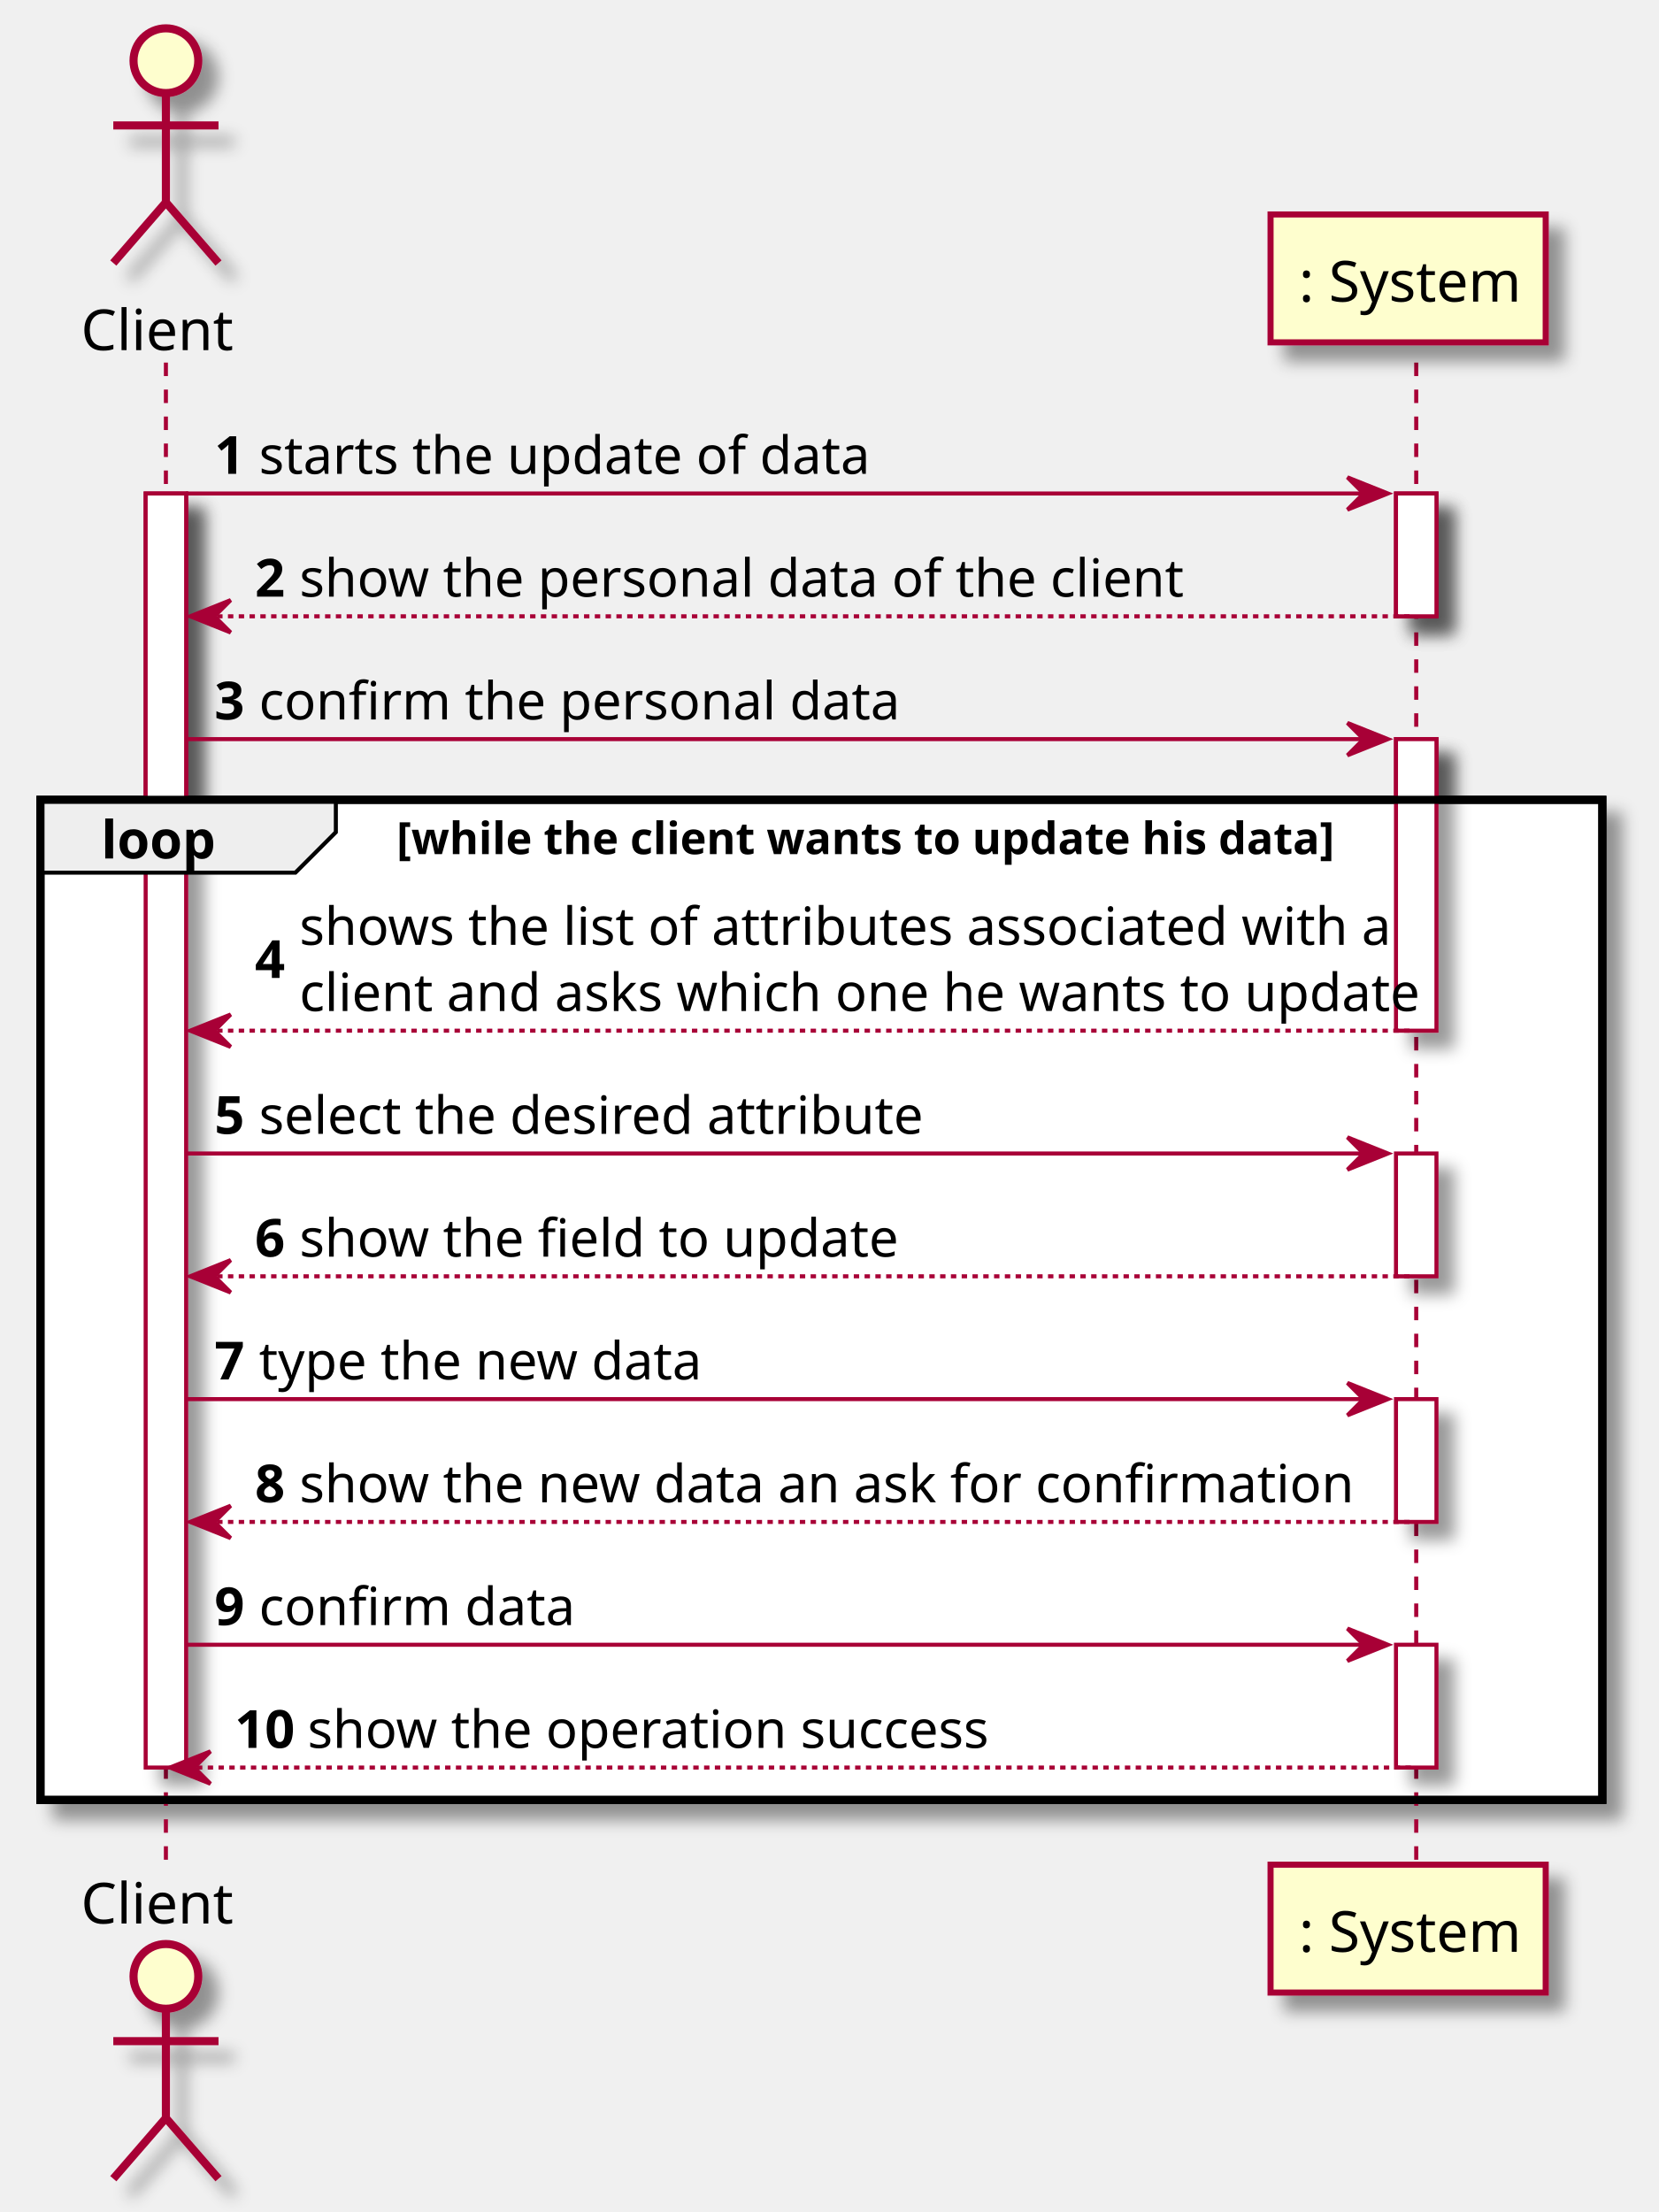
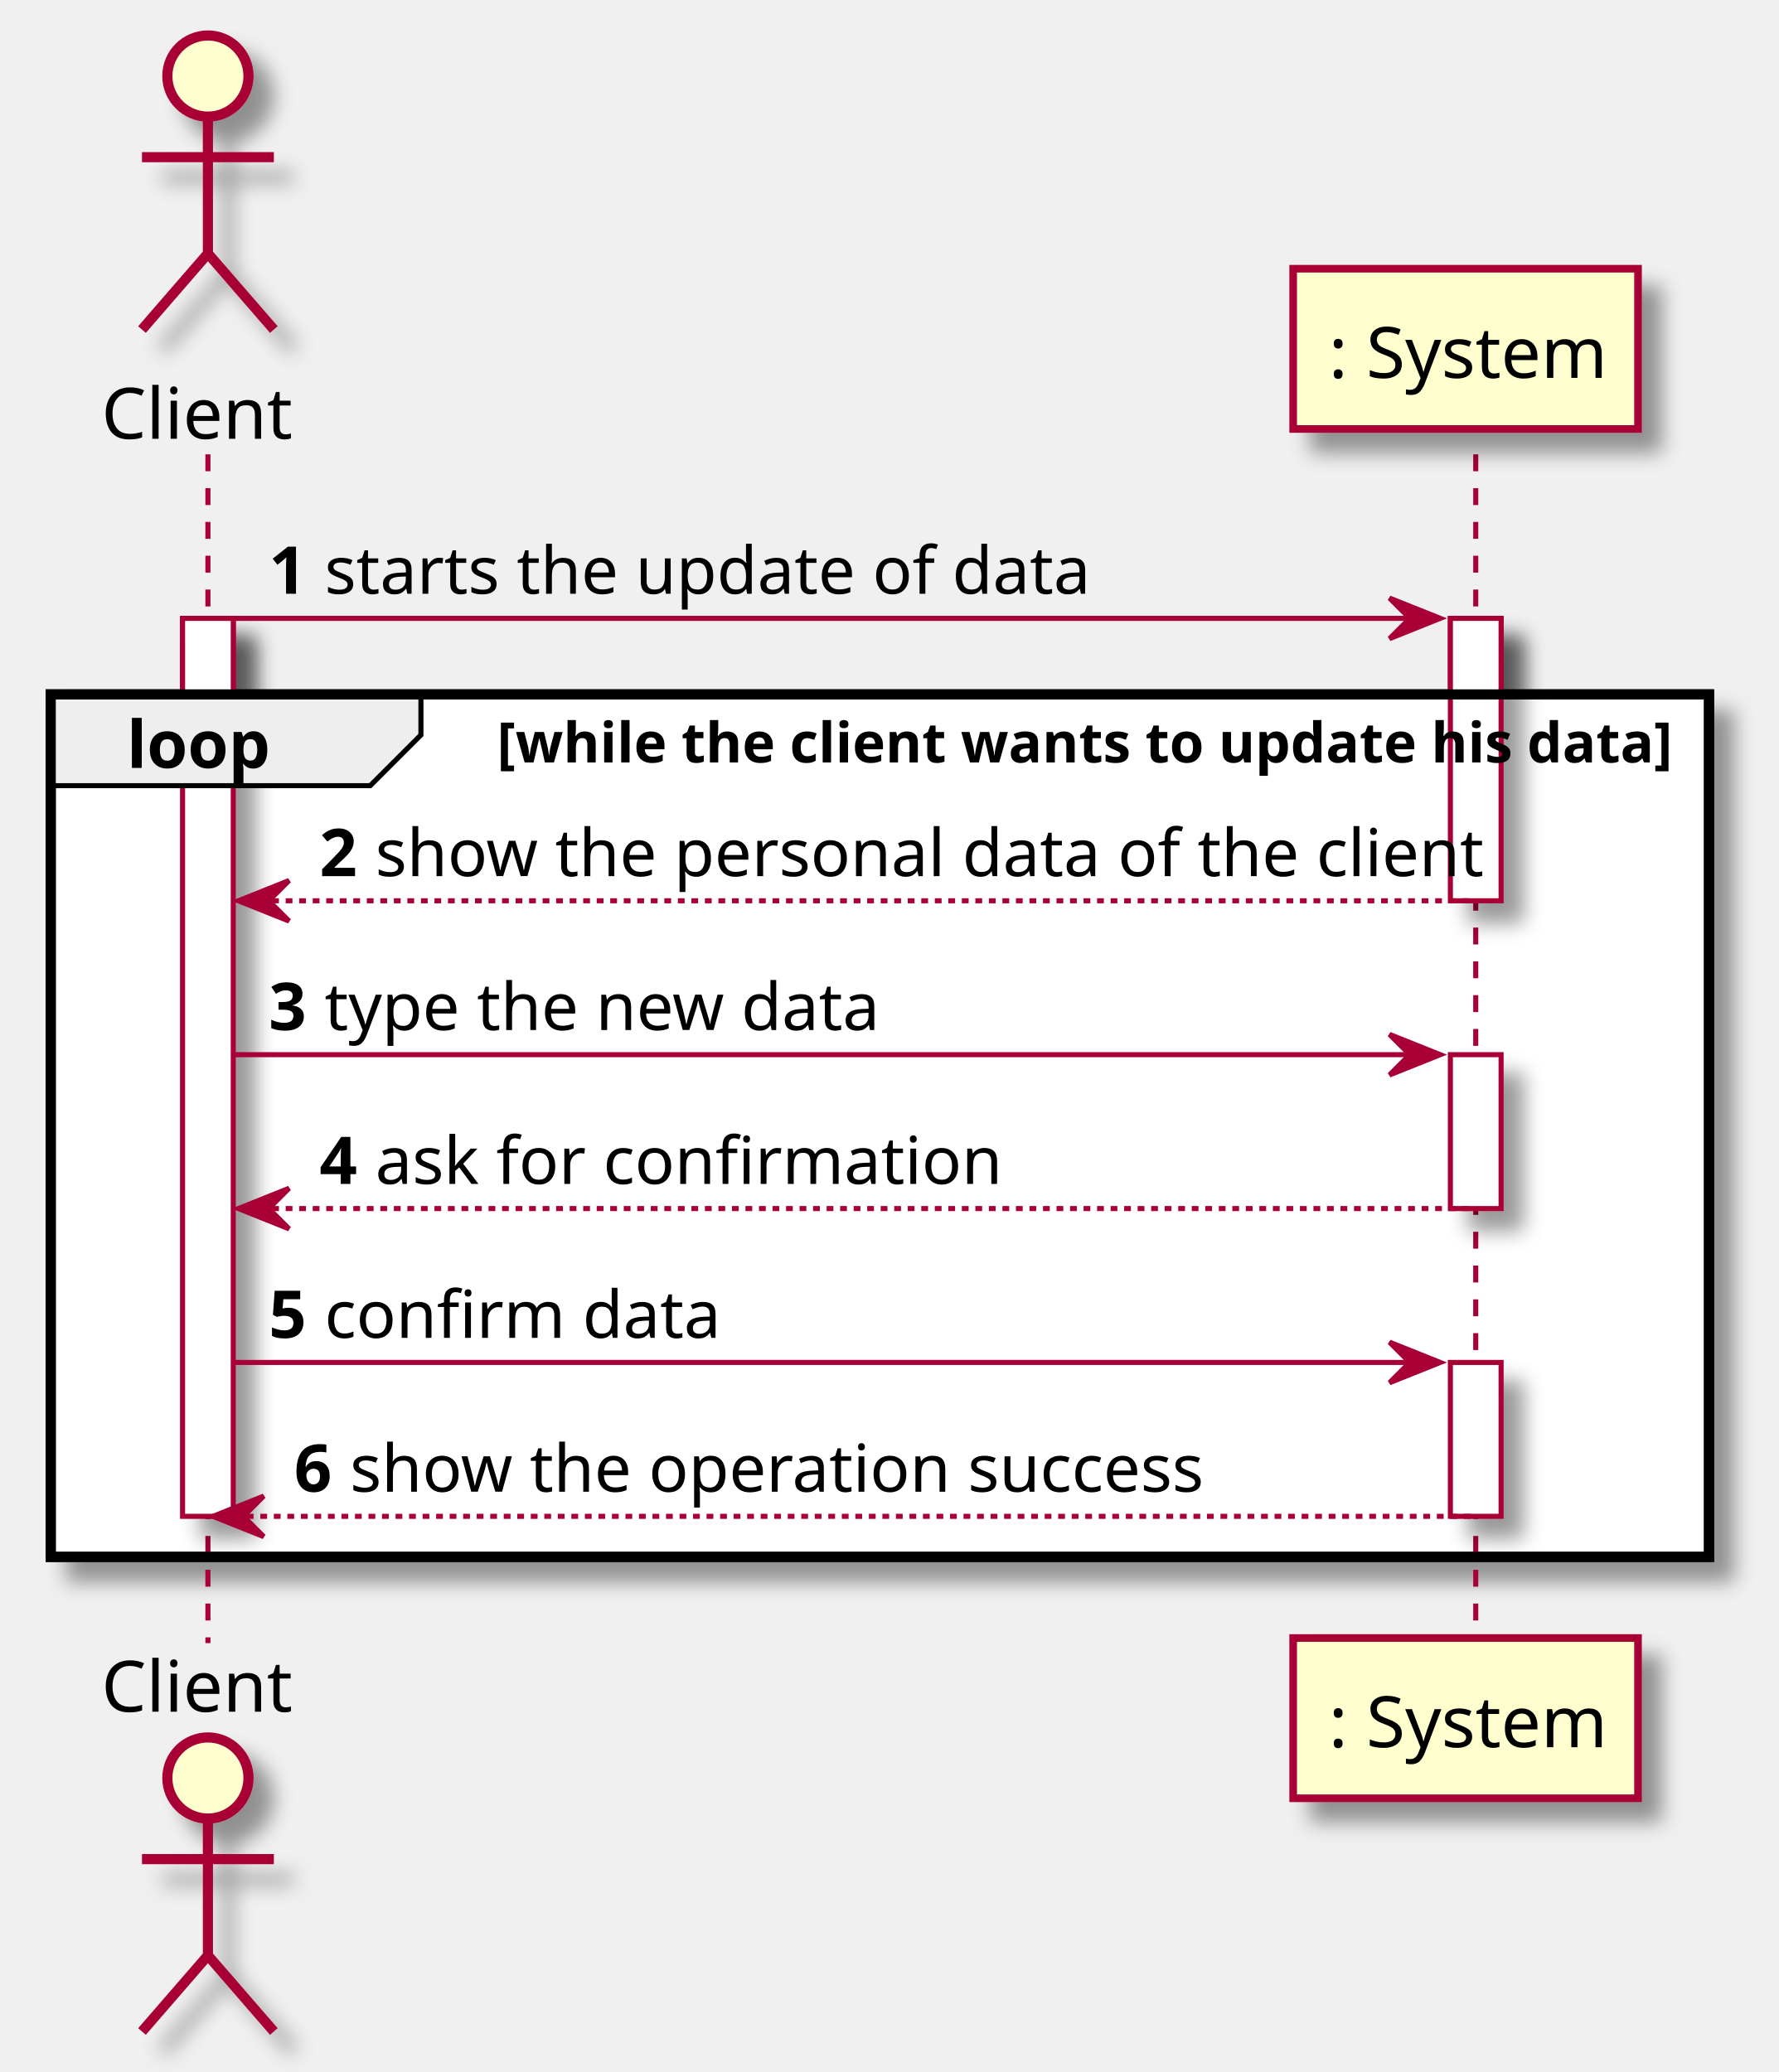
- <svg xmlns="http://www.w3.org/2000/svg" contentScriptType="application/ecmascript" contentStyleType="text/css" height="820.5px" preserveAspectRatio="none" style="width:615px;height:820px;" version="1.1" viewBox="0 0 615 820" width="615px" zoomAndPan="magnify">
+ <svg xmlns="http://www.w3.org/2000/svg" contentScriptType="application/ecmascript" contentStyleType="text/css" height="613.5px" preserveAspectRatio="none" style="width:526px;height:613px;background:#FFFFFF;" version="1.1" viewBox="0 0 526 613" width="526.5px" zoomAndPan="magnify">
  <defs>
-     <filter height="300%" id="f1vp0n4aflmvxg" width="300%" x="-1" y="-1">
+     <filter height="300%" id="fpm5znyzwzb0w" width="300%" x="-1" y="-1">
      <feGaussianBlur result="blurOut" stdDeviation="3.0" />
      <feColorMatrix in="blurOut" result="blurOut2" type="matrix" values="0 0 0 0 0 0 0 0 0 0 0 0 0 0 0 0 0 0 .4 0" />
      <feOffset dx="6.0" dy="6.0" in="blurOut2" result="blurOut3" />
      <feBlend in="SourceGraphic" in2="blurOut3" mode="normal" />
    </filter>
  </defs>
  <g>
-     <rect fill="#FFFFFF" filter="url(#f1vp0n4aflmvxg)" height="472.301" style="stroke:#A80036;stroke-width:1.5;" width="15" x="54" y="182.941" />
-     <rect fill="#FFFFFF" filter="url(#f1vp0n4aflmvxg)" height="45.527" style="stroke:#A80036;stroke-width:1.5;" width="15" x="517.5" y="182.941" />
-     <rect fill="#FFFFFF" filter="url(#f1vp0n4aflmvxg)" height="108.082" style="stroke:#A80036;stroke-width:1.5;" width="15" x="517.5" y="273.996" />
-     <rect fill="#FFFFFF" filter="url(#f1vp0n4aflmvxg)" height="45.527" style="stroke:#A80036;stroke-width:1.5;" width="15" x="517.5" y="427.606" />
-     <rect fill="#FFFFFF" filter="url(#f1vp0n4aflmvxg)" height="45.527" style="stroke:#A80036;stroke-width:1.5;" width="15" x="517.5" y="518.66" />
-     <rect fill="#FFFFFF" filter="url(#f1vp0n4aflmvxg)" height="45.527" style="stroke:#A80036;stroke-width:1.5;" width="15" x="517.5" y="609.715" />
-     <rect fill="#FFFFFF" filter="url(#f1vp0n4aflmvxg)" height="370.746" style="stroke:#000000;stroke-width:3.0;" width="579" x="15" y="296.496" />
-     <line style="stroke:#A80036;stroke-width:1.5;stroke-dasharray:5.0,5.0;" x1="61.5" x2="61.5" y1="134.414" y2="692.742" />
-     <line style="stroke:#A80036;stroke-width:1.5;stroke-dasharray:5.0,5.0;" x1="525" x2="525" y1="134.414" y2="692.742" />
+     <rect fill="#FFFFFF" filter="url(#fpm5znyzwzb0w)" height="265.664" style="stroke:#A80036;stroke-width:1.5;" width="15" x="54" y="182.941" />
+     <rect fill="#FFFFFF" filter="url(#fpm5znyzwzb0w)" height="83.555" style="stroke:#A80036;stroke-width:1.5;" width="15" x="429" y="182.941" />
+     <rect fill="#FFFFFF" filter="url(#fpm5znyzwzb0w)" height="45.527" style="stroke:#A80036;stroke-width:1.5;" width="15" x="429" y="312.023" />
+     <rect fill="#FFFFFF" filter="url(#fpm5znyzwzb0w)" height="45.527" style="stroke:#A80036;stroke-width:1.5;" width="15" x="429" y="403.078" />
+     <rect fill="#FFFFFF" filter="url(#fpm5znyzwzb0w)" height="255.164" style="stroke:#000000;stroke-width:3.0;" width="490.5" x="15" y="205.441" />
+     <line style="stroke:#A80036;stroke-width:1.5;stroke-dasharray:5.0,5.0;" x1="61.5" x2="61.5" y1="134.414" y2="486.106" />
+     <line style="stroke:#A80036;stroke-width:1.5;stroke-dasharray:5.0,5.0;" x1="436.5" x2="436.5" y1="134.414" y2="486.106" />
    <text fill="#000000" font-family="sans-serif" font-size="21" lengthAdjust="spacing" textLength="54" x="30" y="129.8">Client</text>
-     <ellipse cx="61.5" cy="22.5" fill="#FEFECE" filter="url(#f1vp0n4aflmvxg)" rx="12" ry="12" style="stroke:#A80036;stroke-width:3.0;" />
-     <path d="M61.5,34.5 L61.5,75 M42,46.5 L81,46.5 M61.5,75 L42,97.5 M61.5,75 L81,97.5 " fill="none" filter="url(#f1vp0n4aflmvxg)" style="stroke:#A80036;stroke-width:3.0;" />
-     <text fill="#000000" font-family="sans-serif" font-size="21" lengthAdjust="spacing" textLength="54" x="30" y="713.042">Client</text>
-     <ellipse cx="61.5" cy="732.656" fill="#FEFECE" filter="url(#f1vp0n4aflmvxg)" rx="12" ry="12" style="stroke:#A80036;stroke-width:3.0;" />
-     <path d="M61.5,744.656 L61.5,785.156 M42,756.656 L81,756.656 M61.5,785.156 L42,807.656 M61.5,785.156 L81,807.656 " fill="none" filter="url(#f1vp0n4aflmvxg)" style="stroke:#A80036;stroke-width:3.0;" />
-     <rect fill="#FEFECE" filter="url(#f1vp0n4aflmvxg)" height="47.414" style="stroke:#A80036;stroke-width:2.25;" width="102" x="471" y="79.5" />
-     <text fill="#000000" font-family="sans-serif" font-size="21" lengthAdjust="spacing" textLength="81" x="481.5" y="111.8">: System</text>
-     <rect fill="#FEFECE" filter="url(#f1vp0n4aflmvxg)" height="47.414" style="stroke:#A80036;stroke-width:2.25;" width="102" x="471" y="691.242" />
-     <text fill="#000000" font-family="sans-serif" font-size="21" lengthAdjust="spacing" textLength="81" x="481.5" y="723.542">: System</text>
-     <rect fill="#FFFFFF" filter="url(#f1vp0n4aflmvxg)" height="472.301" style="stroke:#A80036;stroke-width:1.5;" width="15" x="54" y="182.941" />
-     <rect fill="#FFFFFF" filter="url(#f1vp0n4aflmvxg)" height="45.527" style="stroke:#A80036;stroke-width:1.5;" width="15" x="517.5" y="182.941" />
-     <rect fill="#FFFFFF" filter="url(#f1vp0n4aflmvxg)" height="108.082" style="stroke:#A80036;stroke-width:1.5;" width="15" x="517.5" y="273.996" />
-     <rect fill="#FFFFFF" filter="url(#f1vp0n4aflmvxg)" height="45.527" style="stroke:#A80036;stroke-width:1.5;" width="15" x="517.5" y="427.606" />
-     <rect fill="#FFFFFF" filter="url(#f1vp0n4aflmvxg)" height="45.527" style="stroke:#A80036;stroke-width:1.5;" width="15" x="517.5" y="518.66" />
-     <rect fill="#FFFFFF" filter="url(#f1vp0n4aflmvxg)" height="45.527" style="stroke:#A80036;stroke-width:1.5;" width="15" x="517.5" y="609.715" />
-     <polygon fill="#A80036" points="499.5,176.941,514.5,182.941,499.5,188.941,505.5,182.941" style="stroke:#A80036;stroke-width:1.5;" />
-     <line style="stroke:#A80036;stroke-width:1.5;" x1="69" x2="508.5" y1="182.941" y2="182.941" />
+     <ellipse cx="61.5" cy="22.5" fill="#FEFECE" filter="url(#fpm5znyzwzb0w)" rx="12" ry="12" style="stroke:#A80036;stroke-width:3.0;" />
+     <path d="M61.5,34.5 L61.5,75 M42,46.5 L81,46.5 M61.5,75 L42,97.5 M61.5,75 L81,97.5 " fill="none" filter="url(#fpm5znyzwzb0w)" style="stroke:#A80036;stroke-width:3.0;" />
+     <text fill="#000000" font-family="sans-serif" font-size="21" lengthAdjust="spacing" textLength="54" x="30" y="506.405">Client</text>
+     <ellipse cx="61.5" cy="526.019" fill="#FEFECE" filter="url(#fpm5znyzwzb0w)" rx="12" ry="12" style="stroke:#A80036;stroke-width:3.0;" />
+     <path d="M61.5,538.019 L61.5,578.519 M42,550.019 L81,550.019 M61.5,578.519 L42,601.019 M61.5,578.519 L81,601.019 " fill="none" filter="url(#fpm5znyzwzb0w)" style="stroke:#A80036;stroke-width:3.0;" />
+     <rect fill="#FEFECE" filter="url(#fpm5znyzwzb0w)" height="47.414" style="stroke:#A80036;stroke-width:2.25;" width="102" x="382.5" y="79.5" />
+     <text fill="#000000" font-family="sans-serif" font-size="21" lengthAdjust="spacing" textLength="81" x="393" y="111.8">: System</text>
+     <rect fill="#FEFECE" filter="url(#fpm5znyzwzb0w)" height="47.414" style="stroke:#A80036;stroke-width:2.25;" width="102" x="382.5" y="484.606" />
+     <text fill="#000000" font-family="sans-serif" font-size="21" lengthAdjust="spacing" textLength="81" x="393" y="516.905">: System</text>
+     <rect fill="#FFFFFF" filter="url(#fpm5znyzwzb0w)" height="265.664" style="stroke:#A80036;stroke-width:1.5;" width="15" x="54" y="182.941" />
+     <rect fill="#FFFFFF" filter="url(#fpm5znyzwzb0w)" height="83.555" style="stroke:#A80036;stroke-width:1.5;" width="15" x="429" y="182.941" />
+     <rect fill="#FFFFFF" filter="url(#fpm5znyzwzb0w)" height="45.527" style="stroke:#A80036;stroke-width:1.5;" width="15" x="429" y="312.023" />
+     <rect fill="#FFFFFF" filter="url(#fpm5znyzwzb0w)" height="45.527" style="stroke:#A80036;stroke-width:1.5;" width="15" x="429" y="403.078" />
+     <polygon fill="#A80036" points="411,176.941,426,182.941,411,188.941,417,182.941" style="stroke:#A80036;stroke-width:1.5;" />
+     <line style="stroke:#A80036;stroke-width:1.5;" x1="69" x2="420" y1="182.941" y2="182.941" />
    <text fill="#000000" font-family="sans-serif" font-size="19.5" font-weight="bold" lengthAdjust="spacing" textLength="10.5" x="79.5" y="175.657">1</text>
    <text fill="#000000" font-family="sans-serif" font-size="19.5" lengthAdjust="spacing" textLength="211.5" x="96" y="175.657">starts the update of data</text>
-     <polygon fill="#A80036" points="85.5,222.469,70.5,228.469,85.5,234.469,79.5,228.469" style="stroke:#A80036;stroke-width:1.5;" />
-     <line style="stroke:#A80036;stroke-width:1.5;stroke-dasharray:2.0,2.0;" x1="76.5" x2="523.5" y1="228.469" y2="228.469" />
-     <text fill="#000000" font-family="sans-serif" font-size="19.5" font-weight="bold" lengthAdjust="spacing" textLength="10.5" x="94.5" y="221.184">2</text>
-     <text fill="#000000" font-family="sans-serif" font-size="19.5" lengthAdjust="spacing" textLength="307.5" x="111" y="221.184">show the personal data of the client</text>
-     <polygon fill="#A80036" points="499.5,267.996,514.5,273.996,499.5,279.996,505.5,273.996" style="stroke:#A80036;stroke-width:1.5;" />
-     <line style="stroke:#A80036;stroke-width:1.5;" x1="69" x2="508.5" y1="273.996" y2="273.996" />
-     <text fill="#000000" font-family="sans-serif" font-size="19.5" font-weight="bold" lengthAdjust="spacing" textLength="10.5" x="79.5" y="266.711">3</text>
-     <text fill="#000000" font-family="sans-serif" font-size="19.5" lengthAdjust="spacing" textLength="219" x="96" y="266.711">confirm the personal data</text>
-     <path d="M15,296.496 L124.5,296.496 L124.5,308.496 L109.5,323.496 L15,323.496 L15,296.496 " fill="#EEEEEE" style="stroke:#000000;stroke-width:1.5;" />
-     <rect fill="none" height="370.746" style="stroke:#000000;stroke-width:3.0;" width="579" x="15" y="296.496" />
-     <text fill="#000000" font-family="sans-serif" font-size="19.5" font-weight="bold" lengthAdjust="spacing" textLength="42" x="37.5" y="318.239">loop</text>
-     <text fill="#000000" font-family="sans-serif" font-size="16.5" font-weight="bold" lengthAdjust="spacing" textLength="345" x="147" y="316.625">[while the client wants to update his data]</text>
-     <polygon fill="#A80036" points="85.5,376.078,70.5,382.078,85.5,388.078,79.5,382.078" style="stroke:#A80036;stroke-width:1.5;" />
-     <line style="stroke:#A80036;stroke-width:1.5;stroke-dasharray:2.0,2.0;" x1="76.5" x2="523.5" y1="382.078" y2="382.078" />
-     <text fill="#000000" font-family="sans-serif" font-size="19.5" font-weight="bold" lengthAdjust="spacing" textLength="10.5" x="94.5" y="362.53">4</text>
-     <text fill="#000000" font-family="sans-serif" font-size="19.5" lengthAdjust="spacing" textLength="385.5" x="111" y="350.266">shows the list of attributes associated with a</text>
-     <text fill="#000000" font-family="sans-serif" font-size="19.5" lengthAdjust="spacing" textLength="396" x="111" y="374.793">client and asks which one he wants to update</text>
-     <polygon fill="#A80036" points="499.5,421.606,514.5,427.606,499.5,433.606,505.5,427.606" style="stroke:#A80036;stroke-width:1.5;" />
-     <line style="stroke:#A80036;stroke-width:1.5;" x1="69" x2="508.5" y1="427.606" y2="427.606" />
-     <text fill="#000000" font-family="sans-serif" font-size="19.5" font-weight="bold" lengthAdjust="spacing" textLength="10.5" x="79.5" y="420.321">5</text>
-     <text fill="#000000" font-family="sans-serif" font-size="19.5" lengthAdjust="spacing" textLength="231" x="96" y="420.321">select the desired attribute</text>
-     <polygon fill="#A80036" points="85.5,467.133,70.5,473.133,85.5,479.133,79.5,473.133" style="stroke:#A80036;stroke-width:1.5;" />
-     <line style="stroke:#A80036;stroke-width:1.5;stroke-dasharray:2.0,2.0;" x1="76.5" x2="523.5" y1="473.133" y2="473.133" />
-     <text fill="#000000" font-family="sans-serif" font-size="19.5" font-weight="bold" lengthAdjust="spacing" textLength="10.5" x="94.5" y="465.848">6</text>
-     <text fill="#000000" font-family="sans-serif" font-size="19.5" lengthAdjust="spacing" textLength="205.5" x="111" y="465.848">show the field to update</text>
-     <polygon fill="#A80036" points="499.5,512.66,514.5,518.66,499.5,524.66,505.5,518.66" style="stroke:#A80036;stroke-width:1.5;" />
-     <line style="stroke:#A80036;stroke-width:1.5;" x1="69" x2="508.5" y1="518.66" y2="518.66" />
-     <text fill="#000000" font-family="sans-serif" font-size="19.5" font-weight="bold" lengthAdjust="spacing" textLength="10.5" x="79.5" y="511.375">7</text>
-     <text fill="#000000" font-family="sans-serif" font-size="19.5" lengthAdjust="spacing" textLength="154.5" x="96" y="511.375">type the new data</text>
-     <polygon fill="#A80036" points="85.5,558.188,70.5,564.188,85.5,570.188,79.5,564.188" style="stroke:#A80036;stroke-width:1.5;" />
-     <line style="stroke:#A80036;stroke-width:1.5;stroke-dasharray:2.0,2.0;" x1="76.5" x2="523.5" y1="564.188" y2="564.188" />
-     <text fill="#000000" font-family="sans-serif" font-size="19.5" font-weight="bold" lengthAdjust="spacing" textLength="10.5" x="94.5" y="556.903">8</text>
-     <text fill="#000000" font-family="sans-serif" font-size="19.5" lengthAdjust="spacing" textLength="364.5" x="111" y="556.903">show the new data an ask for confirmation</text>
-     <polygon fill="#A80036" points="499.5,603.715,514.5,609.715,499.5,615.715,505.5,609.715" style="stroke:#A80036;stroke-width:1.5;" />
-     <line style="stroke:#A80036;stroke-width:1.5;" x1="69" x2="508.5" y1="609.715" y2="609.715" />
-     <text fill="#000000" font-family="sans-serif" font-size="19.5" font-weight="bold" lengthAdjust="spacing" textLength="10.5" x="79.5" y="602.43">9</text>
-     <text fill="#000000" font-family="sans-serif" font-size="19.5" lengthAdjust="spacing" textLength="106.5" x="96" y="602.43">confirm data</text>
-     <polygon fill="#A80036" points="78,649.242,63,655.242,78,661.242,72,655.242" style="stroke:#A80036;stroke-width:1.5;" />
-     <line style="stroke:#A80036;stroke-width:1.5;stroke-dasharray:2.0,2.0;" x1="69" x2="523.5" y1="655.242" y2="655.242" />
-     <text fill="#000000" font-family="sans-serif" font-size="19.5" font-weight="bold" lengthAdjust="spacing" textLength="21" x="87" y="647.957">10</text>
-     <text fill="#000000" font-family="sans-serif" font-size="19.5" lengthAdjust="spacing" textLength="243" x="114" y="647.957">show the operation success</text>
+     <path d="M15,205.441 L124.5,205.441 L124.5,217.441 L109.5,232.441 L15,232.441 L15,205.441 " fill="#EEEEEE" style="stroke:#000000;stroke-width:1.5;" />
+     <rect fill="none" height="255.164" style="stroke:#000000;stroke-width:3.0;" width="490.5" x="15" y="205.441" />
+     <text fill="#000000" font-family="sans-serif" font-size="19.5" font-weight="bold" lengthAdjust="spacing" textLength="42" x="37.5" y="227.184">loop</text>
+     <text fill="#000000" font-family="sans-serif" font-size="16.5" font-weight="bold" lengthAdjust="spacing" textLength="345" x="147" y="225.57">[while the client wants to update his data]</text>
+     <polygon fill="#A80036" points="85.5,260.496,70.5,266.496,85.5,272.496,79.5,266.496" style="stroke:#A80036;stroke-width:1.5;" />
+     <line style="stroke:#A80036;stroke-width:1.5;stroke-dasharray:2.0,2.0;" x1="76.5" x2="435" y1="266.496" y2="266.496" />
+     <text fill="#000000" font-family="sans-serif" font-size="19.5" font-weight="bold" lengthAdjust="spacing" textLength="10.5" x="94.5" y="259.211">2</text>
+     <text fill="#000000" font-family="sans-serif" font-size="19.5" lengthAdjust="spacing" textLength="307.5" x="111" y="259.211">show the personal data of the client</text>
+     <polygon fill="#A80036" points="411,306.023,426,312.023,411,318.023,417,312.023" style="stroke:#A80036;stroke-width:1.5;" />
+     <line style="stroke:#A80036;stroke-width:1.5;" x1="69" x2="420" y1="312.023" y2="312.023" />
+     <text fill="#000000" font-family="sans-serif" font-size="19.5" font-weight="bold" lengthAdjust="spacing" textLength="10.5" x="79.5" y="304.739">3</text>
+     <text fill="#000000" font-family="sans-serif" font-size="19.5" lengthAdjust="spacing" textLength="154.5" x="96" y="304.739">type the new data</text>
+     <polygon fill="#A80036" points="85.5,351.551,70.5,357.551,85.5,363.551,79.5,357.551" style="stroke:#A80036;stroke-width:1.5;" />
+     <line style="stroke:#A80036;stroke-width:1.5;stroke-dasharray:2.0,2.0;" x1="76.5" x2="435" y1="357.551" y2="357.551" />
+     <text fill="#000000" font-family="sans-serif" font-size="19.5" font-weight="bold" lengthAdjust="spacing" textLength="10.5" x="94.5" y="350.266">4</text>
+     <text fill="#000000" font-family="sans-serif" font-size="19.5" lengthAdjust="spacing" textLength="169.5" x="111" y="350.266">ask for confirmation</text>
+     <polygon fill="#A80036" points="411,397.078,426,403.078,411,409.078,417,403.078" style="stroke:#A80036;stroke-width:1.5;" />
+     <line style="stroke:#A80036;stroke-width:1.5;" x1="69" x2="420" y1="403.078" y2="403.078" />
+     <text fill="#000000" font-family="sans-serif" font-size="19.5" font-weight="bold" lengthAdjust="spacing" textLength="10.5" x="79.5" y="395.793">5</text>
+     <text fill="#000000" font-family="sans-serif" font-size="19.5" lengthAdjust="spacing" textLength="106.5" x="96" y="395.793">confirm data</text>
+     <polygon fill="#A80036" points="78,442.606,63,448.606,78,454.606,72,448.606" style="stroke:#A80036;stroke-width:1.5;" />
+     <line style="stroke:#A80036;stroke-width:1.5;stroke-dasharray:2.0,2.0;" x1="69" x2="435" y1="448.606" y2="448.606" />
+     <text fill="#000000" font-family="sans-serif" font-size="19.5" font-weight="bold" lengthAdjust="spacing" textLength="10.5" x="87" y="441.321">6</text>
+     <text fill="#000000" font-family="sans-serif" font-size="19.5" lengthAdjust="spacing" textLength="243" x="103.5" y="441.321">show the operation success</text>
  </g>
</svg>
